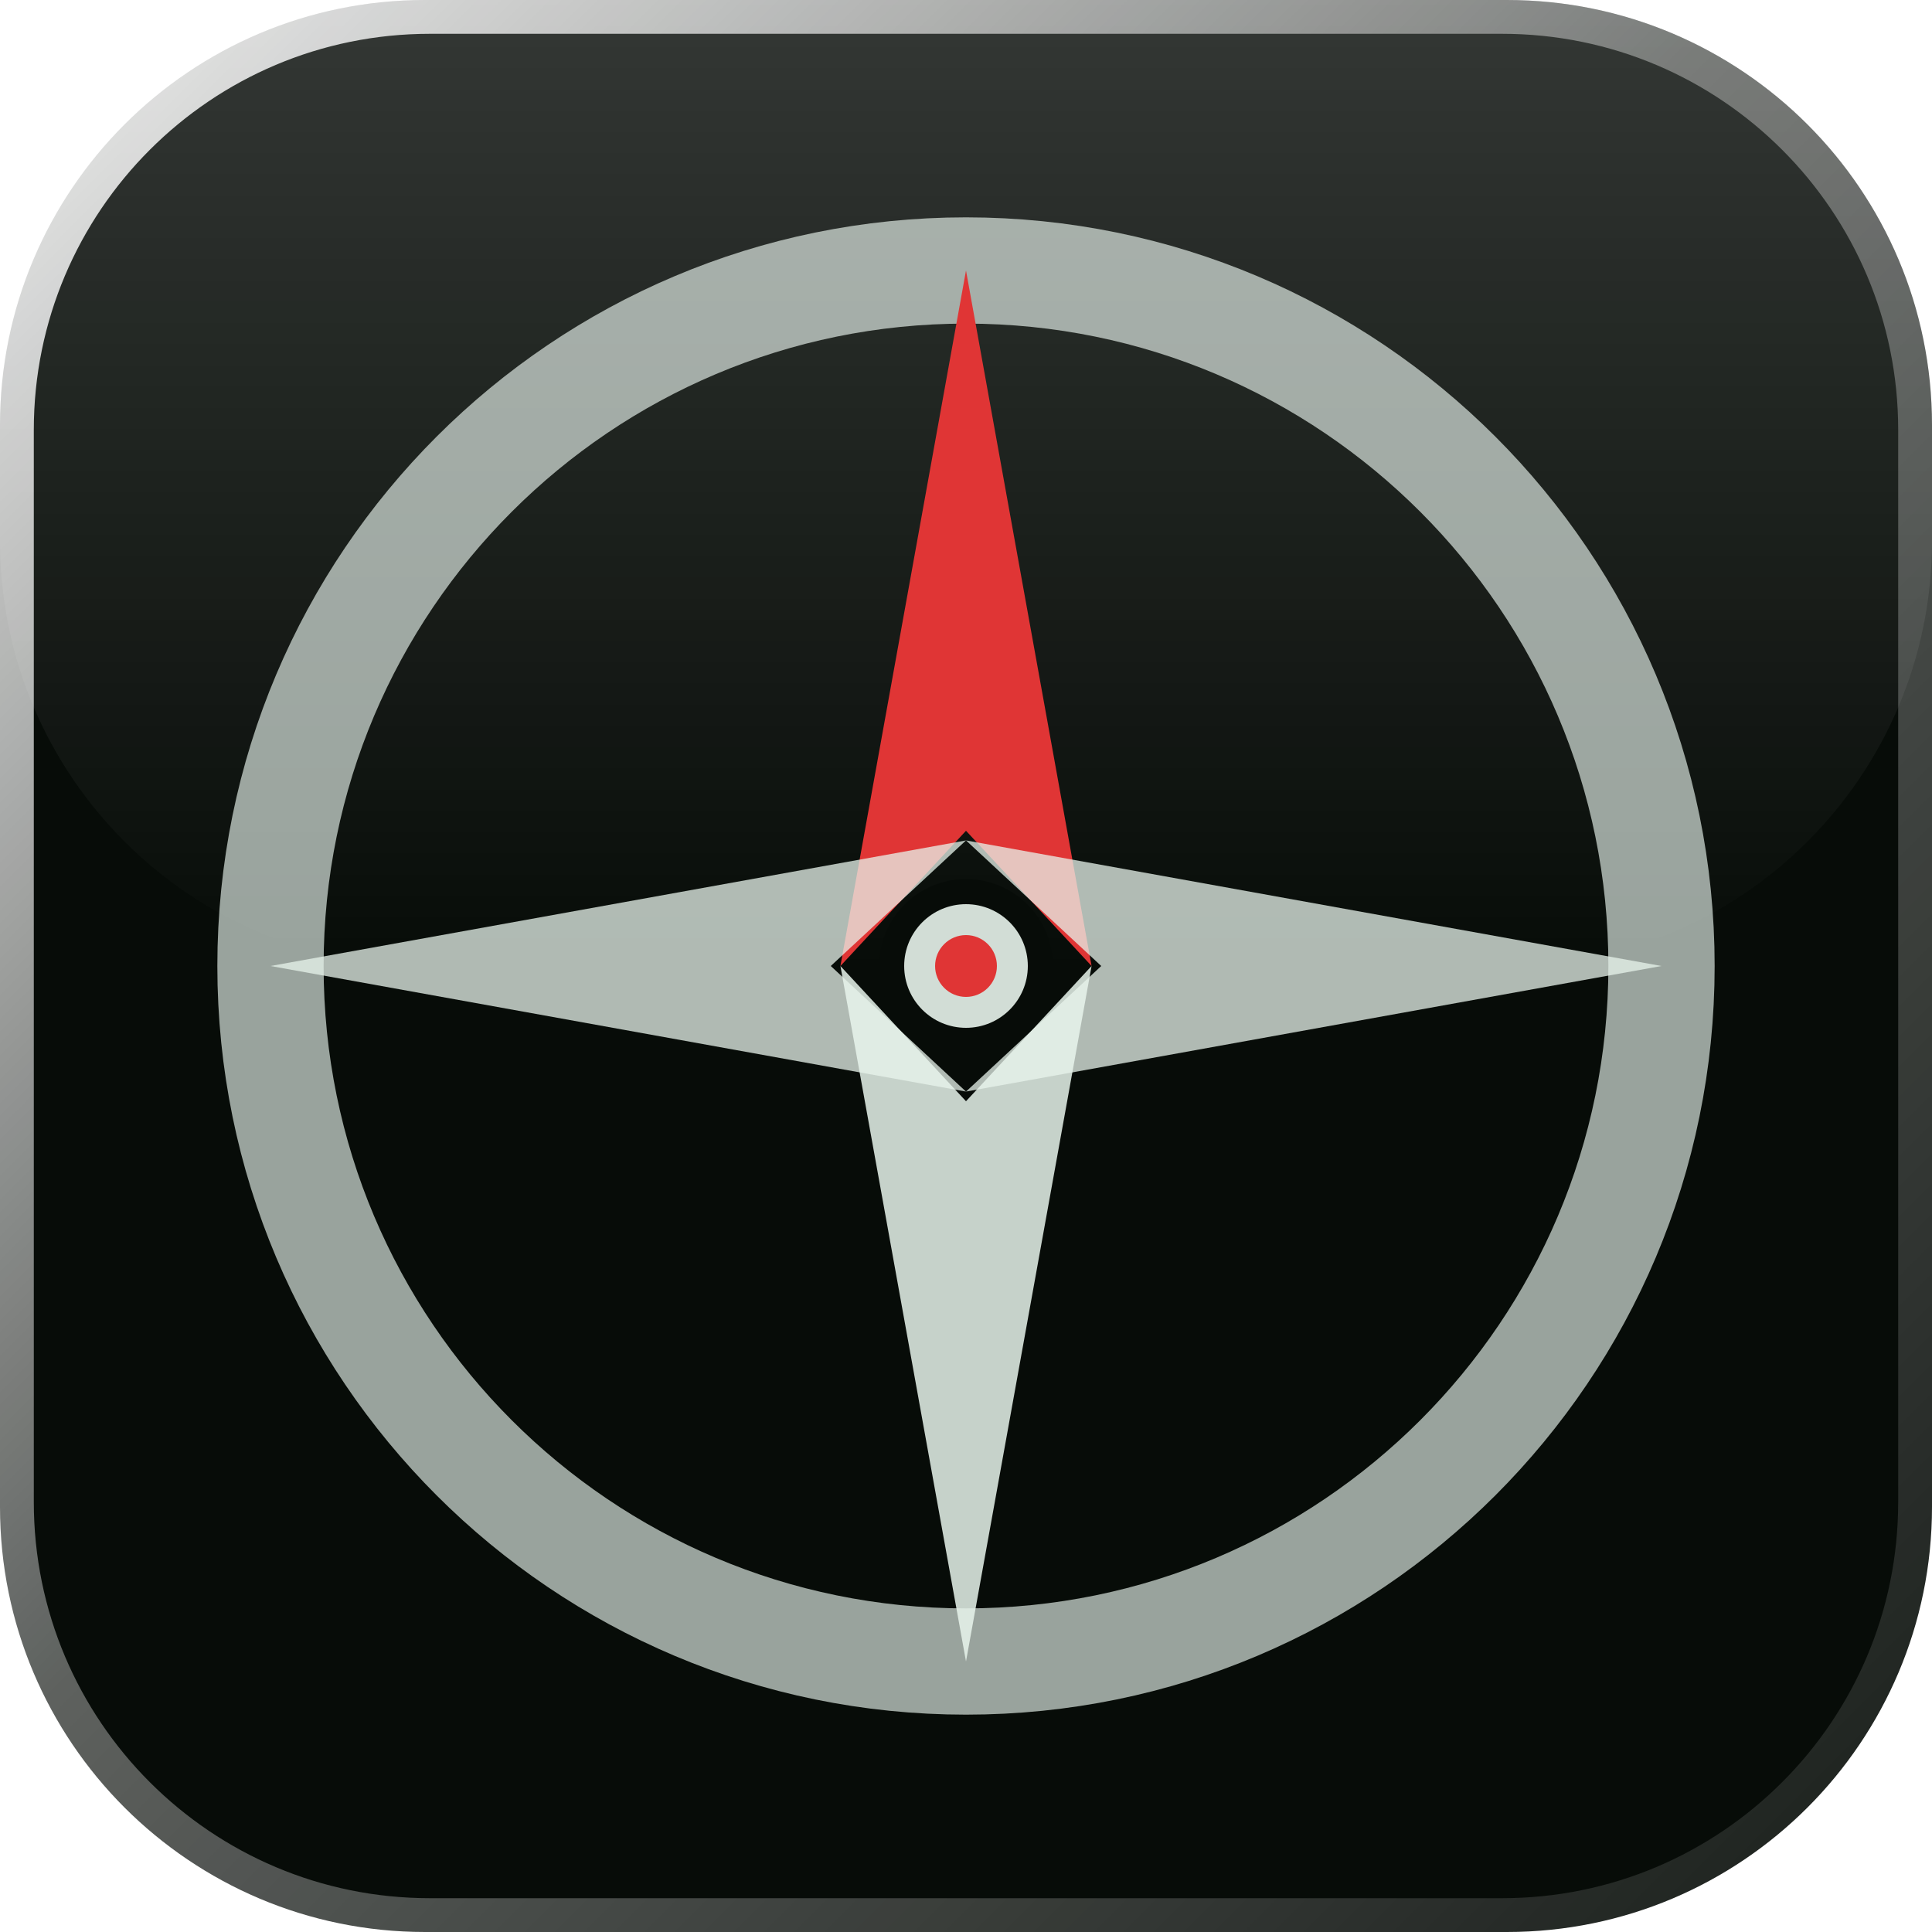
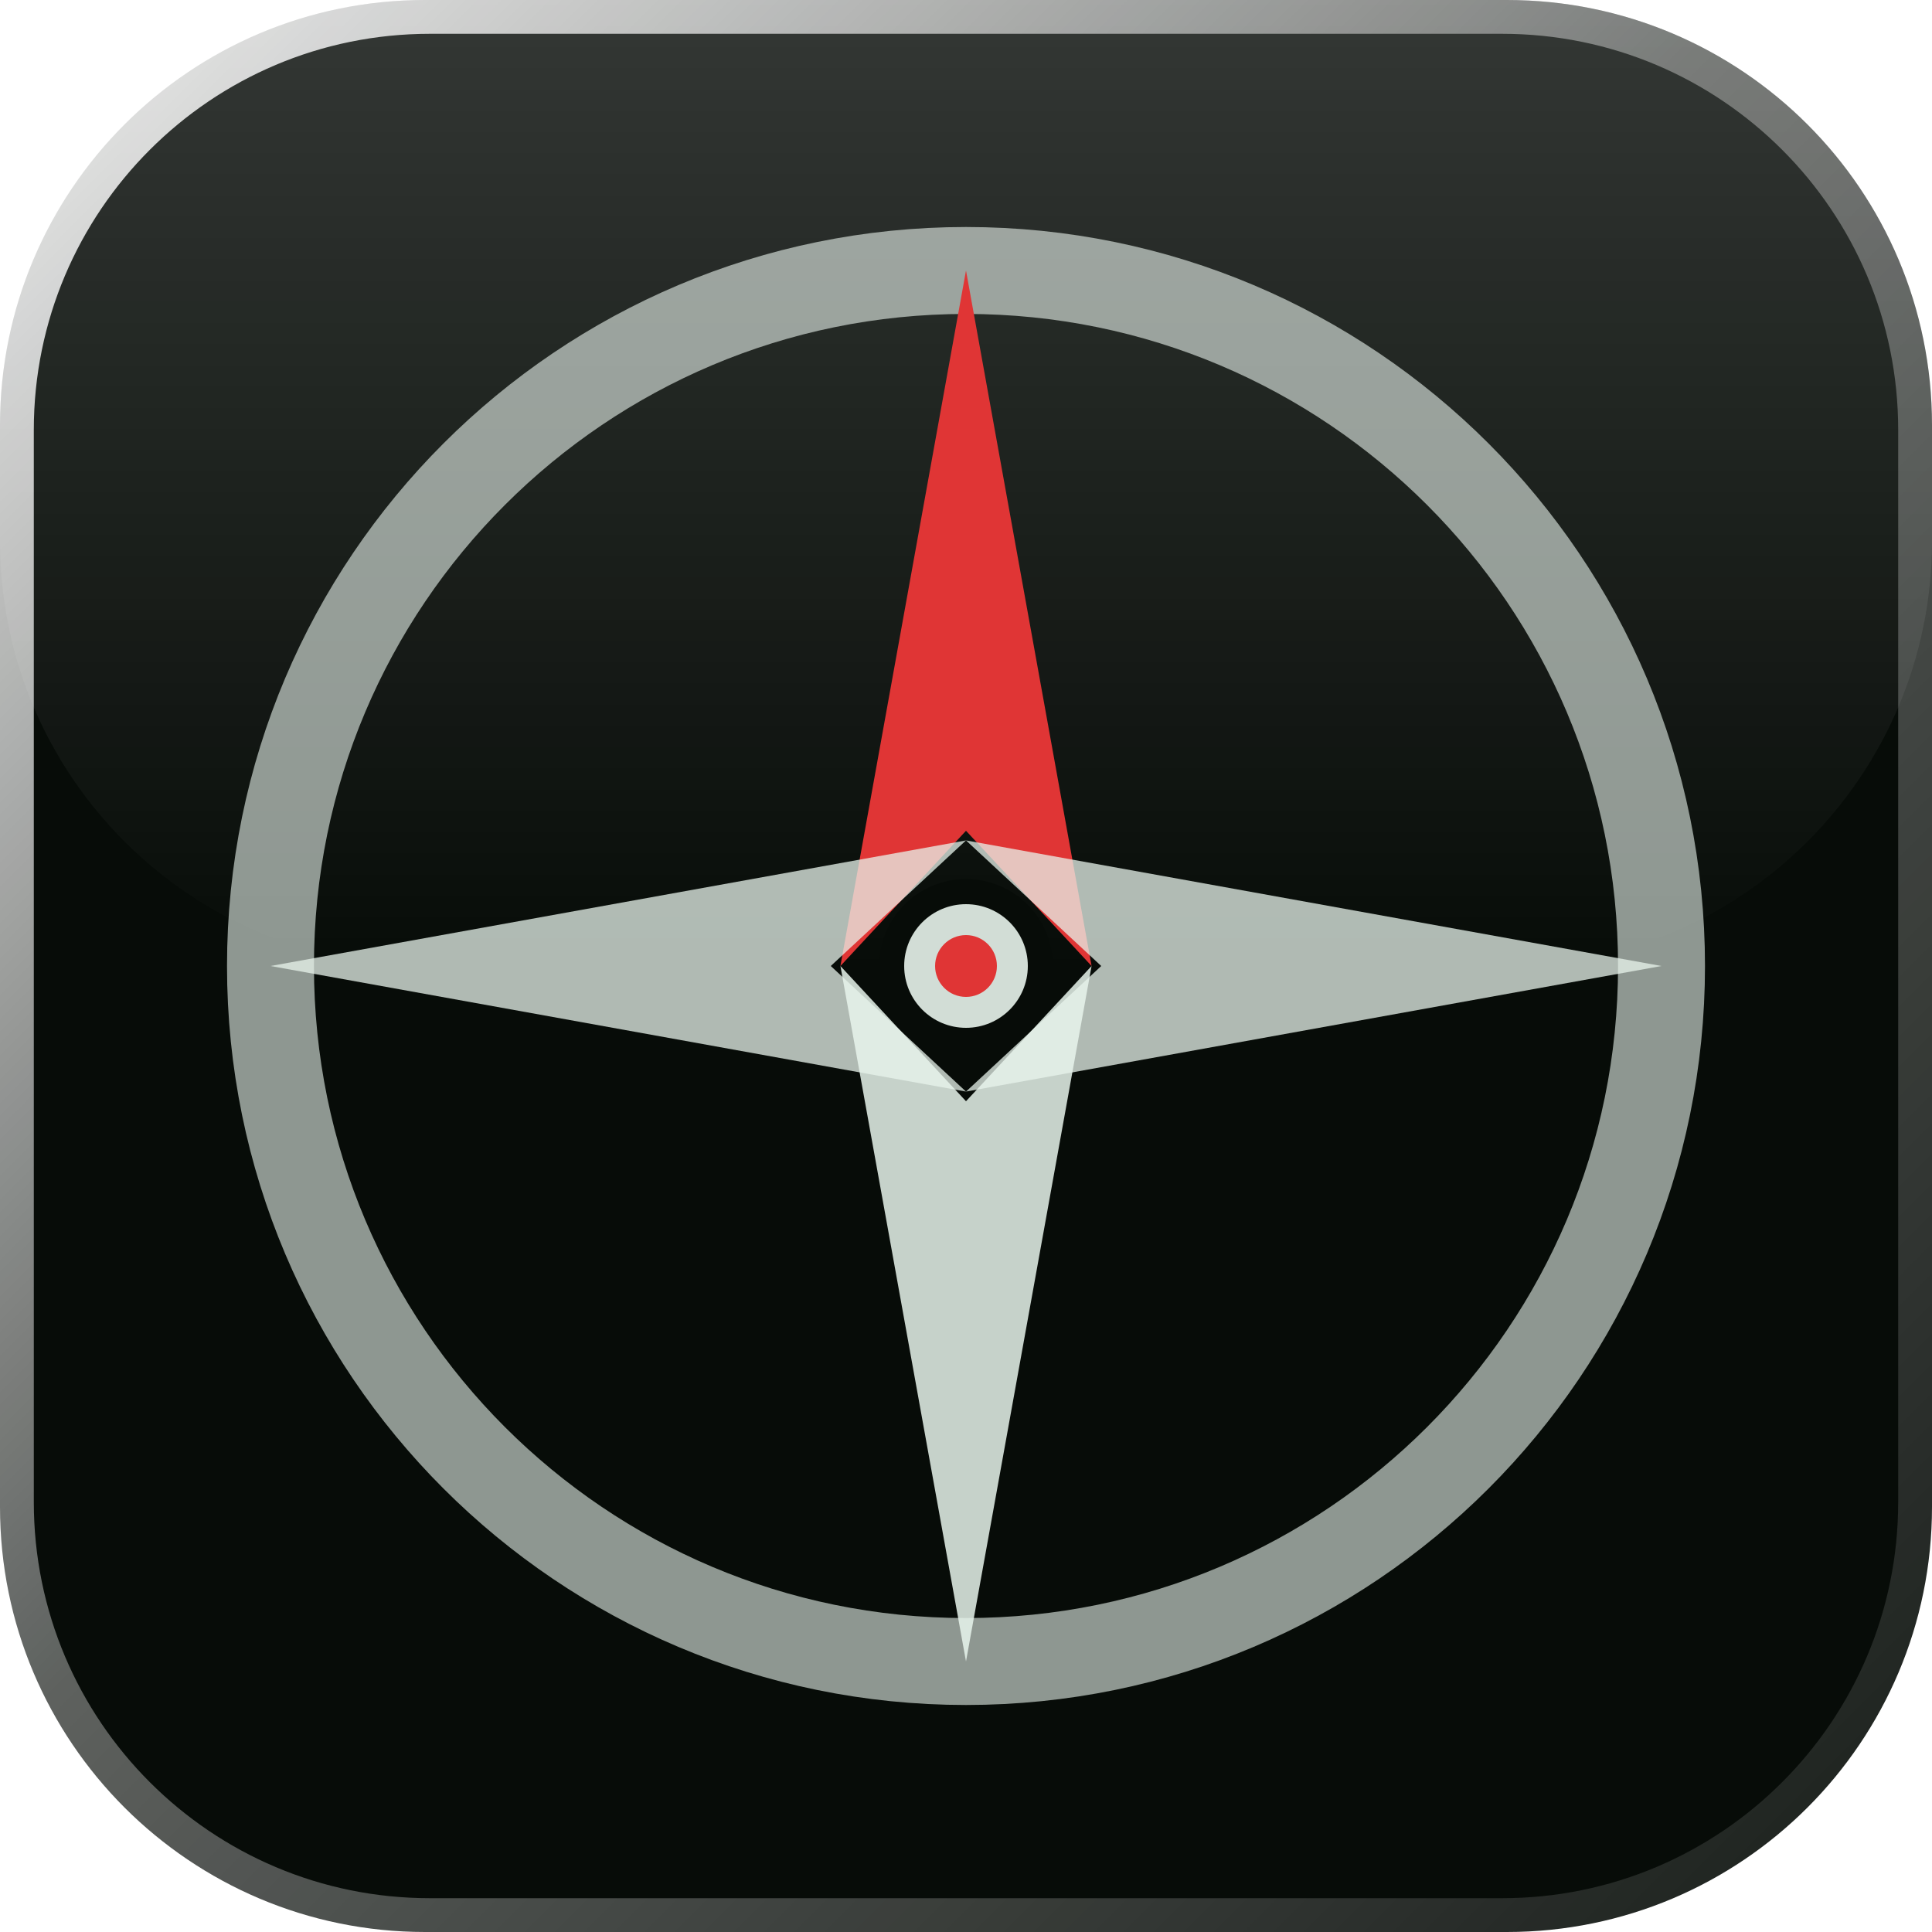
<svg xmlns="http://www.w3.org/2000/svg" viewBox="0 0 100 100">
  <defs>
    <linearGradient id="glass-border" x1="0" y1="0" x2="1" y2="1">
      <stop offset="0%" stop-color="#ffffff" stop-opacity="0.9" />
      <stop offset="45%" stop-color="#ffffff" stop-opacity="0.35" />
      <stop offset="100%" stop-color="#ffffff" stop-opacity="0.08" />
    </linearGradient>
    <linearGradient id="top-sheen" x1="0" y1="0" x2="0" y2="1">
      <stop offset="0%" stop-color="#ffffff" stop-opacity="0.18" />
      <stop offset="100%" stop-color="#ffffff" stop-opacity="0" />
    </linearGradient>
    <clipPath id="clip">
      <rect width="100" height="100" rx="22" />
    </clipPath>
  </defs>
  <rect width="100" height="100" rx="22" fill="#070c08" />
-   <circle cx="50" cy="50" r="36" fill="none" stroke="#e8f4ec" stroke-width="5.5" opacity="0.65" />
+   <circle cx="50" cy="50" r="36" fill="none" stroke="#e8f4ec" stroke-width="4.5" opacity="0.6" />
  <rect x="0.75" y="0.75" width="98.5" height="98.5" rx="21.5" fill="none" stroke="url(#glass-border)" stroke-width="2" />
  <rect x="0" y="0" width="100" height="50" rx="22" fill="url(#top-sheen)" clip-path="url(#clip)" />
  <path d="M50 14 L56.5 50 L50 43 L43.5 50 Z" fill="#e03535" />
  <path d="M50 86 L43.5 50 L50 57 L56.5 50 Z" fill="#e8f4ec" opacity="0.85" />
  <path d="M86 50 L50 43.5 L57 50 L50 56.5 Z" fill="#e8f4ec" opacity="0.75" />
  <path d="M14 50 L50 56.5 L43 50 L50 43.5 Z" fill="#e8f4ec" opacity="0.75" />
  <circle cx="50" cy="50" r="4.5" fill="#070c08" />
  <circle cx="50" cy="50" r="3.2" fill="#e8f4ec" opacity="0.9" />
  <circle cx="50" cy="50" r="1.6" fill="#e03535" />
</svg>
